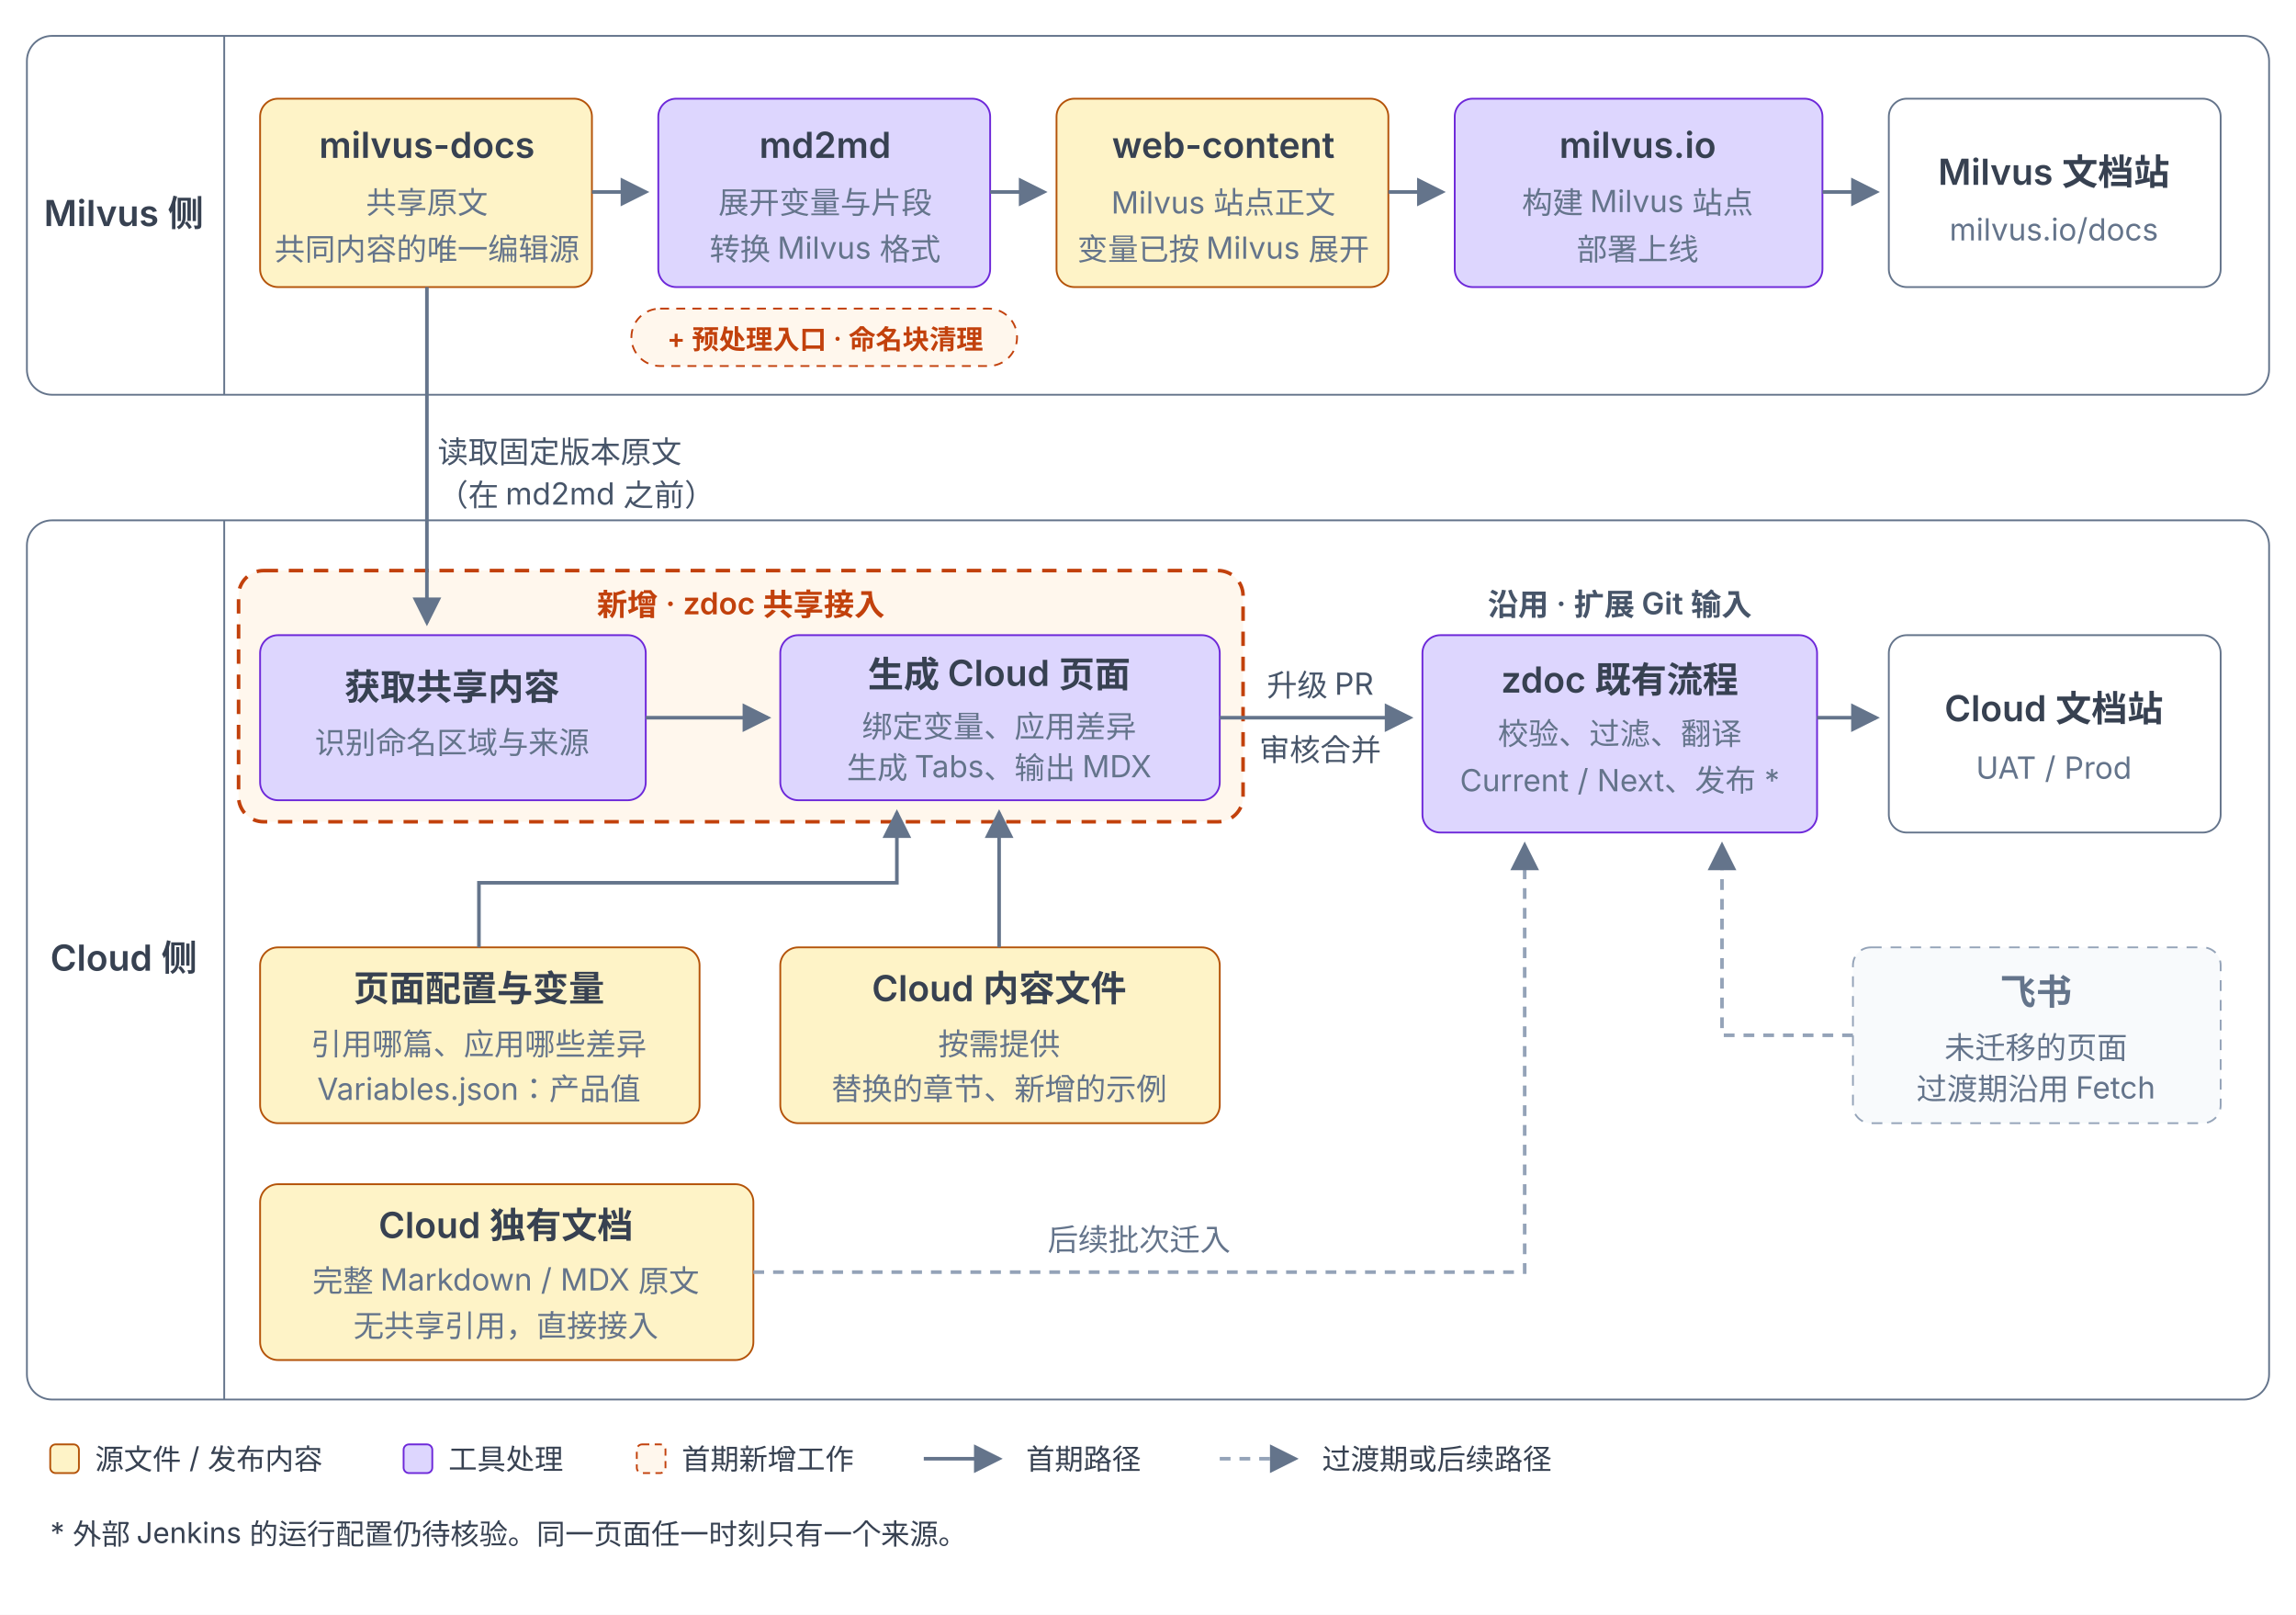
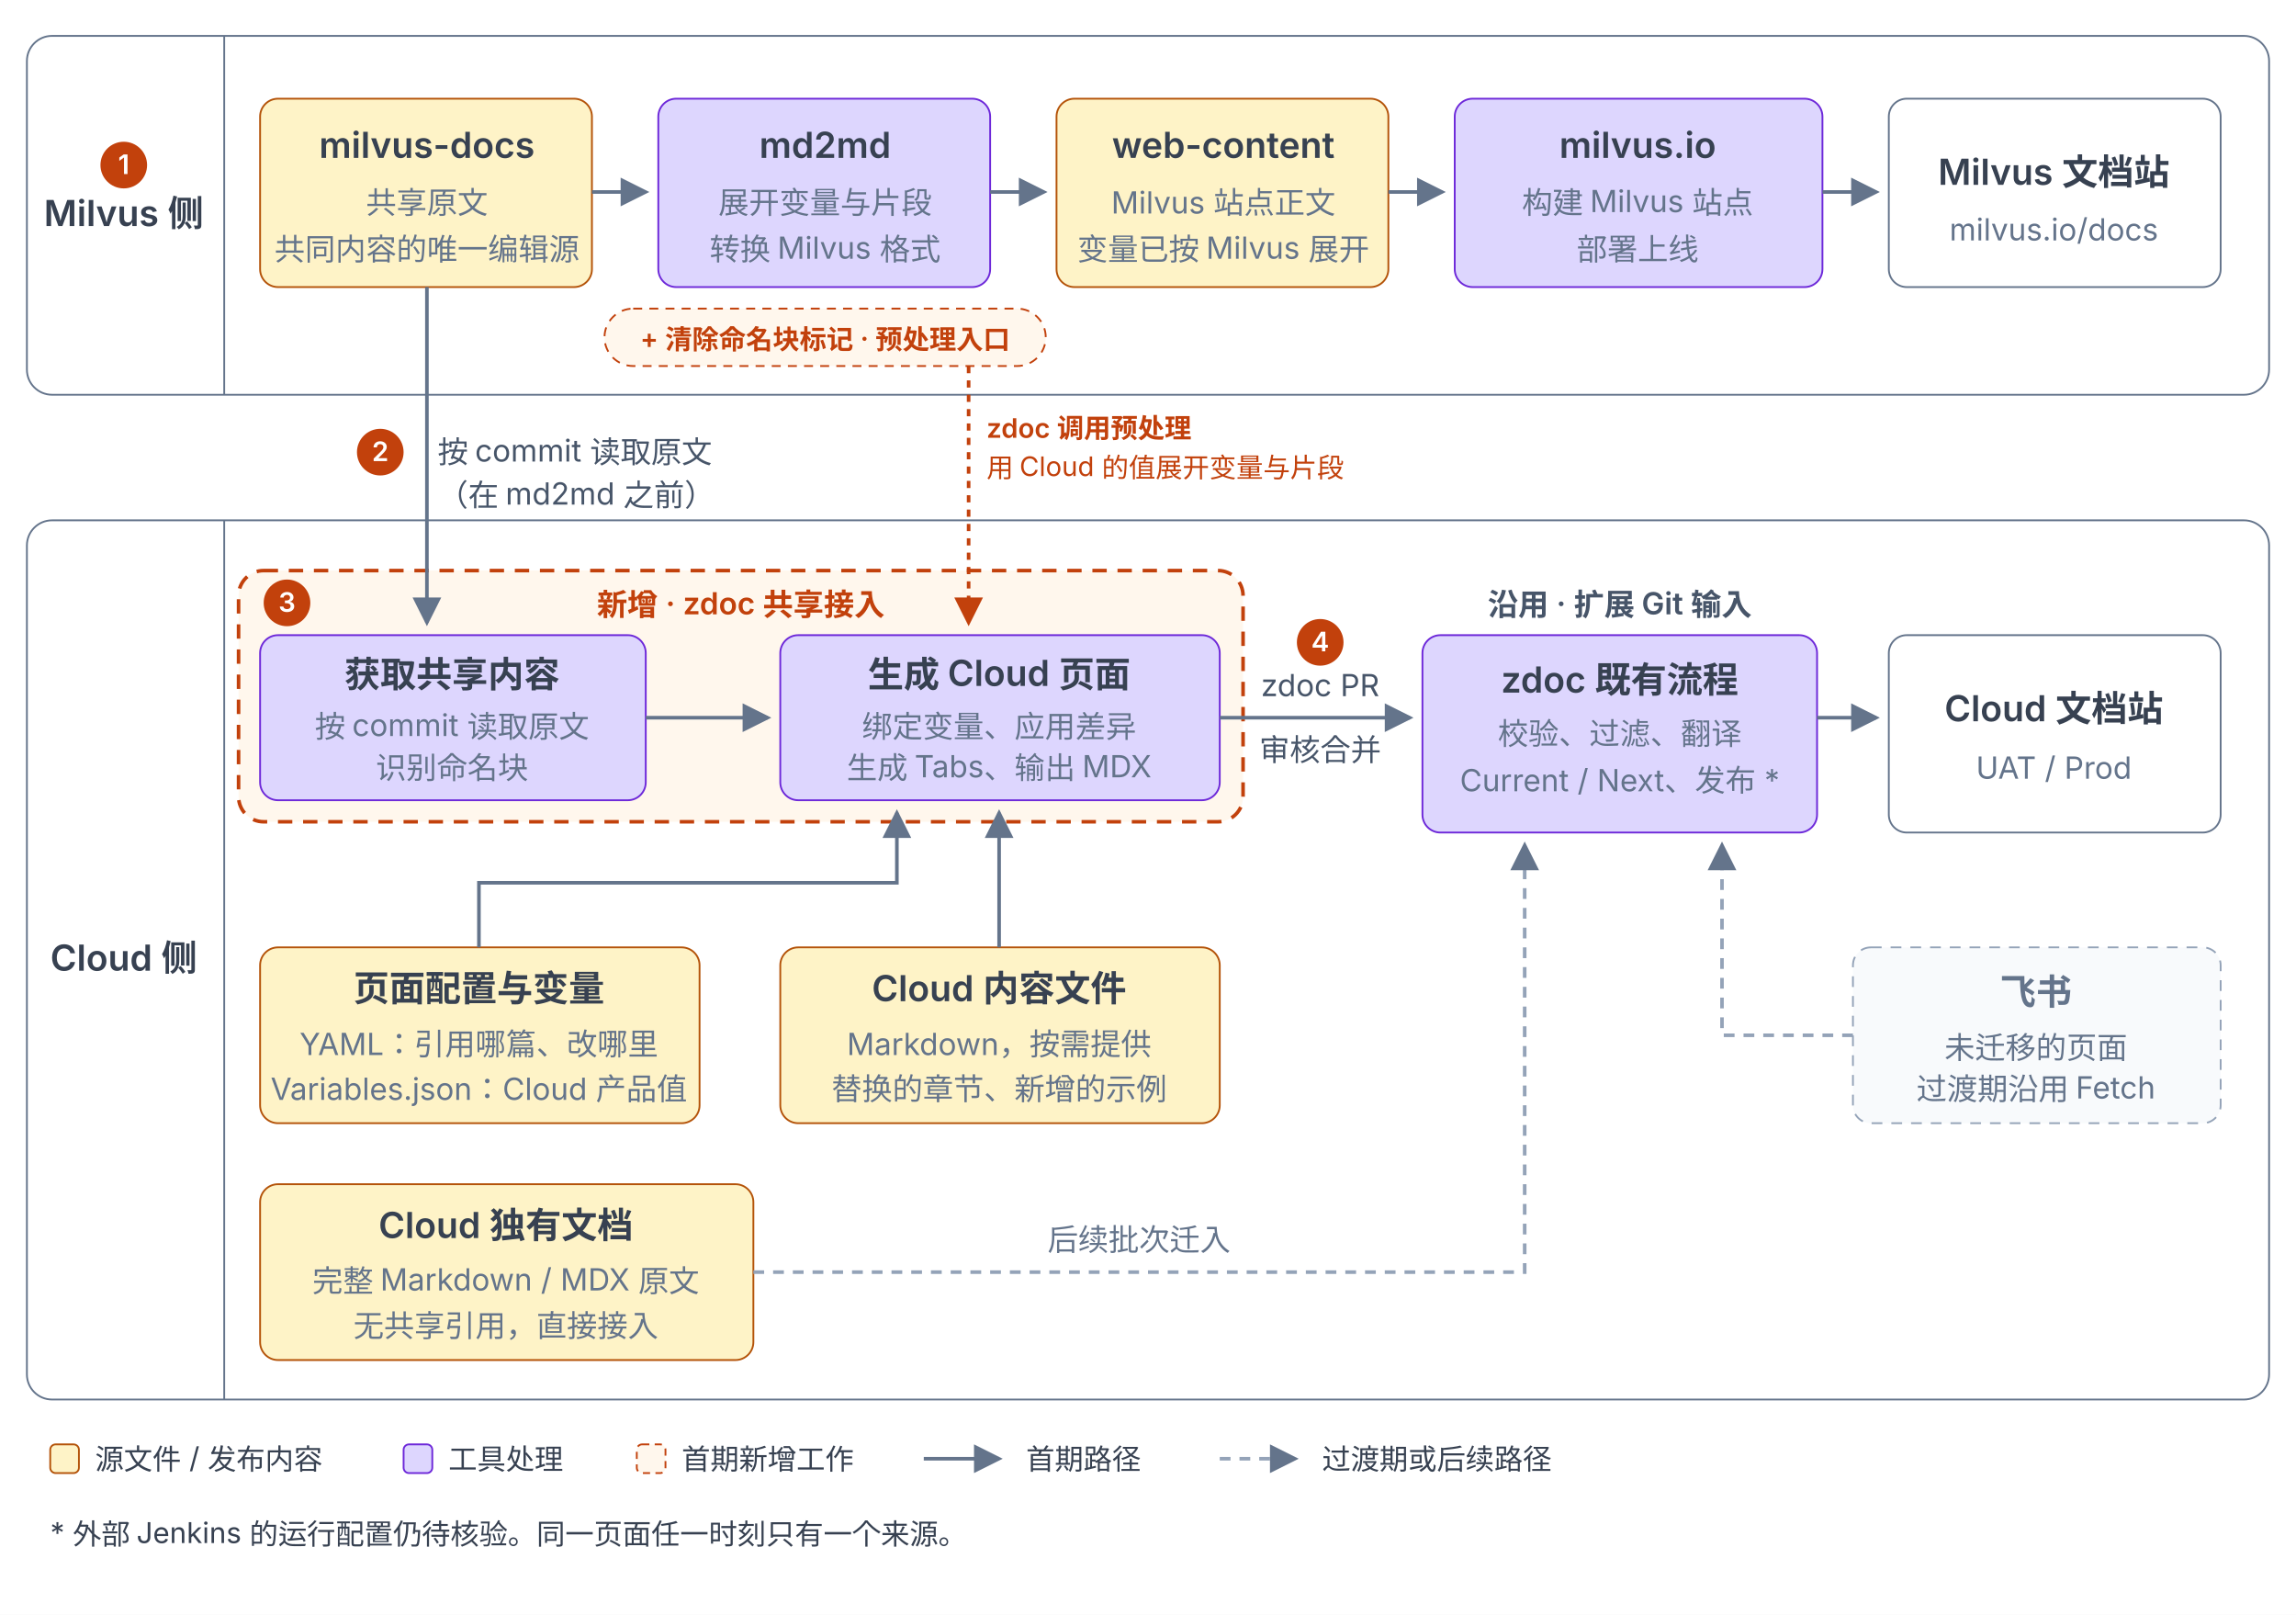
<svg xmlns="http://www.w3.org/2000/svg" width="768" height="540" viewBox="0 0 1280 900" role="img" aria-labelledby="title desc">
  <defs>
    <marker id="arrow" markerWidth="8" markerHeight="8" refX="7" refY="4" orient="auto">
      <path d="M0 0 L8 4 L0 8 Z" fill="#64748b" />
    </marker>
-     <style>text{font-family:-apple-system,BlinkMacSystemFont,'PingFang SC','Microsoft YaHei',sans-serif;fill:#374151;}.head{font-size:20px;font-weight:600;text-anchor:middle;}.sub{font-size:17px;text-anchor:middle;fill:#64748b;}.lbl{font-size:17px;text-anchor:middle;fill:#475569;}.new{font-size:17px;font-weight:600;text-anchor:middle;fill:#c2410c;}.edge{fill:none;stroke:#64748b;stroke-width:2;marker-end:url(#arrow);}.weak{fill:none;stroke:#94a3b8;stroke-width:2;stroke-dasharray:6 5;marker-end:url(#arrow);}</style>
+     <marker id="arrowNew" markerWidth="8" markerHeight="8" refX="7" refY="4" orient="auto">
+       <path d="M0 0 L8 4 L0 8 Z" fill="#c2410c" />
+     </marker>
+     <style>text{font-family:-apple-system,BlinkMacSystemFont,'PingFang SC','Microsoft YaHei',sans-serif;fill:#374151;}.head{font-size:20px;font-weight:600;text-anchor:middle;}.sub{font-size:17px;text-anchor:middle;fill:#64748b;}.lbl{font-size:17px;text-anchor:middle;fill:#475569;}.new{font-size:17px;font-weight:600;text-anchor:middle;fill:#c2410c;}.edge{fill:none;stroke:#64748b;stroke-width:2;marker-end:url(#arrow);}.call{fill:none;stroke:#c2410c;stroke-width:2;stroke-dasharray:4 4;marker-end:url(#arrowNew);}.weak{fill:none;stroke:#94a3b8;stroke-width:2;stroke-dasharray:6 5;marker-end:url(#arrow);}</style>
  </defs>
  <rect width="1280" height="900" fill="#ffffff" />
  <rect x="15" y="20" width="1250" height="200" rx="14" fill="#ffffff" stroke="#64748b" />
  <rect x="15" y="290" width="1250" height="490" rx="14" fill="#ffffff" stroke="#64748b" />
  <path d="M125 20 V220 M125 290 V780" stroke="#64748b" />
  <text x="69" y="126" class="head">Milvus 侧</text>
+   <circle cx="69" cy="92" r="13" fill="#c2410c" />
+   <text x="69" y="97" style="font-size:15px;font-weight:600;text-anchor:middle;fill:#ffffff">1</text>
  <text x="69" y="541" class="head">Cloud 侧</text>
  <a href="https://github.com/milvus-io/milvus-docs">
    <rect x="145" y="55" width="185" height="105" rx="10" fill="#fef3c7" stroke="#b45309" />
    <text x="238" y="88" class="head">milvus-docs</text>
    <text x="238" y="119" class="sub">共享原文</text>
    <text x="238" y="145" class="sub">共同内容的唯一编辑源</text>
  </a>
  <a href="https://github.com/zilliztech/md2md">
    <rect x="367" y="55" width="185" height="105" rx="10" fill="#ddd6fe" stroke="#6d28d9" />
    <text x="460" y="88" class="head">md2md</text>
    <text x="460" y="119" class="sub">展开变量与片段</text>
    <text x="460" y="145" class="sub">转换 Milvus 格式</text>
  </a>
-   <rect x="352" y="172" width="215" height="32" rx="16" fill="#fff7ed" stroke="#c2410c" stroke-dasharray="5 4" />
-   <text x="460" y="194" class="new" style="font-size:15px">+ 预处理入口 · 命名块清理</text>
+   <rect x="337" y="172" width="246" height="32" rx="16" fill="#fff7ed" stroke="#c2410c" stroke-dasharray="5 4" />
+   <text x="460" y="194" class="new" style="font-size:15px">+ 清除命名块标记 · 预处理入口</text>
+   <text x="550" y="244" class="new" style="font-size:15px;text-anchor:start">zdoc 调用预处理</text>
+   <text x="550" y="266" class="new" style="font-size:15px;text-anchor:start;font-weight:400">用 Cloud 的值展开变量与片段</text>
  <a href="https://github.com/milvus-io/web-content">
    <rect x="589" y="55" width="185" height="105" rx="10" fill="#fef3c7" stroke="#b45309" />
    <text x="682" y="88" class="head">web-content</text>
    <text x="682" y="119" class="sub">Milvus 站点正文</text>
    <text x="682" y="145" class="sub">变量已按 Milvus 展开</text>
  </a>
  <a href="https://github.com/milvus-io/milvus.io">
    <rect x="811" y="55" width="205" height="105" rx="10" fill="#ddd6fe" stroke="#6d28d9" />
    <text x="913" y="88" class="head">milvus.io</text>
    <text x="913" y="119" class="sub">构建 Milvus 站点</text>
    <text x="913" y="145" class="sub">部署上线</text>
  </a>
  <a href="https://milvus.io/docs">
    <rect x="1053" y="55" width="185" height="105" rx="10" fill="#ffffff" stroke="#64748b" />
    <text x="1145" y="103" class="head">Milvus 文档站</text>
    <text x="1145" y="134" class="sub">milvus.io/docs</text>
  </a>
  <path class="edge" d="M330 107 H360" />
  <path class="edge" d="M552 107 H582" />
  <path class="edge" d="M774 107 H804" />
  <path class="edge" d="M1016 107 H1046" />
-   <text x="244" y="258" class="lbl" style="text-anchor:start">读取固定版本原文</text>
+   <circle cx="212" cy="252" r="13" fill="#c2410c" />
+   <text x="212" y="257" style="font-size:15px;font-weight:600;text-anchor:middle;fill:#ffffff">2</text>
+   <text x="244" y="258" class="lbl" style="text-anchor:start">按 commit 读取原文</text>
  <text x="244" y="282" class="lbl" style="text-anchor:start">（在 md2md 之前）</text>
  <rect x="133" y="318" width="560" height="140" rx="14" fill="#fff7ed" stroke="#c2410c" stroke-width="2" stroke-dasharray="8 6" />
  <text x="413" y="343" class="new">新增 · zdoc 共享接入</text>
+   <circle cx="160" cy="336" r="13" fill="#c2410c" />
+   <text x="160" y="341" style="font-size:15px;font-weight:600;text-anchor:middle;fill:#ffffff">3</text>
  <rect x="145" y="354" width="215" height="92" rx="10" fill="#ddd6fe" stroke="#6d28d9" />
-   <text x="252" y="390" class="head">获取共享内容</text>
-   <text x="252" y="420" class="sub">识别命名区域与来源</text>
+   <text x="252" y="383" class="head">获取共享内容</text>
+   <text x="252" y="411" class="sub">按 commit 读取原文</text>
+   <text x="252" y="434" class="sub">识别命名块</text>
  <rect x="435" y="354" width="245" height="92" rx="10" fill="#ddd6fe" stroke="#6d28d9" />
  <text x="557" y="383" class="head">生成 Cloud 页面</text>
  <text x="557" y="411" class="sub">绑定变量、应用差异</text>
  <text x="557" y="434" class="sub">生成 Tabs、输出 MDX</text>
  <path class="edge" d="M360 400 H428" />
  <path class="edge" d="M238 160 V347" />
+   <path class="call" d="M540 204 V347" />
  <path class="edge" d="M680 400 H786" />
-   <text x="736" y="388" class="lbl">升级 PR</text>
+   <circle cx="736" cy="358" r="13" fill="#c2410c" />
+   <text x="736" y="363" style="font-size:15px;font-weight:600;text-anchor:middle;fill:#ffffff">4</text>
+   <text x="736" y="388" class="lbl">zdoc PR</text>
  <text x="736" y="424" class="lbl">审核合并</text>
  <text x="903" y="343" class="lbl" style="font-weight:600">沿用 · 扩展 Git 输入</text>
  <rect x="793" y="354" width="220" height="110" rx="10" fill="#ddd6fe" stroke="#6d28d9" />
  <text x="903" y="386" class="head">zdoc 既有流程</text>
  <text x="903" y="415" class="sub">校验、过滤、翻译</text>
  <text x="903" y="441" class="sub">Current / Next、发布 *</text>
  <path class="edge" d="M1013 400 H1046" />
  <a href="https://docs.zilliz.com">
    <rect x="1053" y="354" width="185" height="110" rx="10" fill="#ffffff" stroke="#64748b" />
    <text x="1145" y="402" class="head">Cloud 文档站</text>
    <text x="1145" y="434" class="sub">UAT / Prod</text>
  </a>
  <rect x="145" y="528" width="245" height="98" rx="10" fill="#fef3c7" stroke="#b45309" />
  <text x="267" y="558" class="head">页面配置与变量</text>
-   <text x="267" y="588" class="sub">引用哪篇、应用哪些差异</text>
-   <text x="267" y="613" class="sub">Variables.json：产品值</text>
+   <text x="267" y="588" class="sub">YAML：引用哪篇、改哪里</text>
+   <text x="267" y="613" class="sub">Variables.json：Cloud 产品值</text>
  <rect x="435" y="528" width="245" height="98" rx="10" fill="#fef3c7" stroke="#b45309" />
  <text x="557" y="558" class="head">Cloud 内容文件</text>
-   <text x="557" y="588" class="sub">按需提供</text>
+   <text x="557" y="588" class="sub">Markdown，按需提供</text>
  <text x="557" y="613" class="sub">替换的章节、新增的示例</text>
  <path class="edge" d="M267 528 V492 H500 V453" />
  <path class="edge" d="M557 528 V453" />
  <rect x="1033" y="528" width="205" height="98" rx="10" fill="#f8fafc" stroke="#94a3b8" stroke-dasharray="6 5" />
  <text x="1135" y="560" class="head" style="fill:#64748b">飞书</text>
  <text x="1135" y="590" class="sub">未迁移的页面</text>
  <text x="1135" y="613" class="sub">过渡期沿用 Fetch</text>
  <path class="weak" d="M1033 577 H960 V471" />
  <rect x="145" y="660" width="275" height="98" rx="10" fill="#fef3c7" stroke="#b45309" />
  <text x="282" y="690" class="head">Cloud 独有文档</text>
  <text x="282" y="720" class="sub">完整 Markdown / MDX 原文</text>
  <text x="282" y="745" class="sub">无共享引用，直接接入</text>
  <path class="weak" d="M420 709 H850 V471" />
  <text x="635" y="697" class="sub">后续批次迁入</text>
  <rect x="28" y="805" width="16" height="16" rx="3" fill="#fef3c7" stroke="#b45309" />
  <text x="53" y="819" font-size="16">源文件 / 发布内容</text>
  <rect x="225" y="805" width="16" height="16" rx="3" fill="#ddd6fe" stroke="#6d28d9" />
  <text x="250" y="819" font-size="16">工具处理</text>
  <rect x="355" y="805" width="16" height="16" rx="3" fill="#fff7ed" stroke="#c2410c" stroke-dasharray="4 3" />
  <text x="380" y="819" font-size="16">首期新增工作</text>
  <path class="edge" d="M515 813 H557" />
  <text x="572" y="819" font-size="16">首期路径</text>
  <path class="weak" d="M680 813 H722" />
  <text x="737" y="819" font-size="16">过渡期或后续路径</text>
  <text x="28" y="860" font-size="16">* 外部 Jenkins 的运行配置仍待核验。同一页面任一时刻只有一个来源。</text>
</svg>
